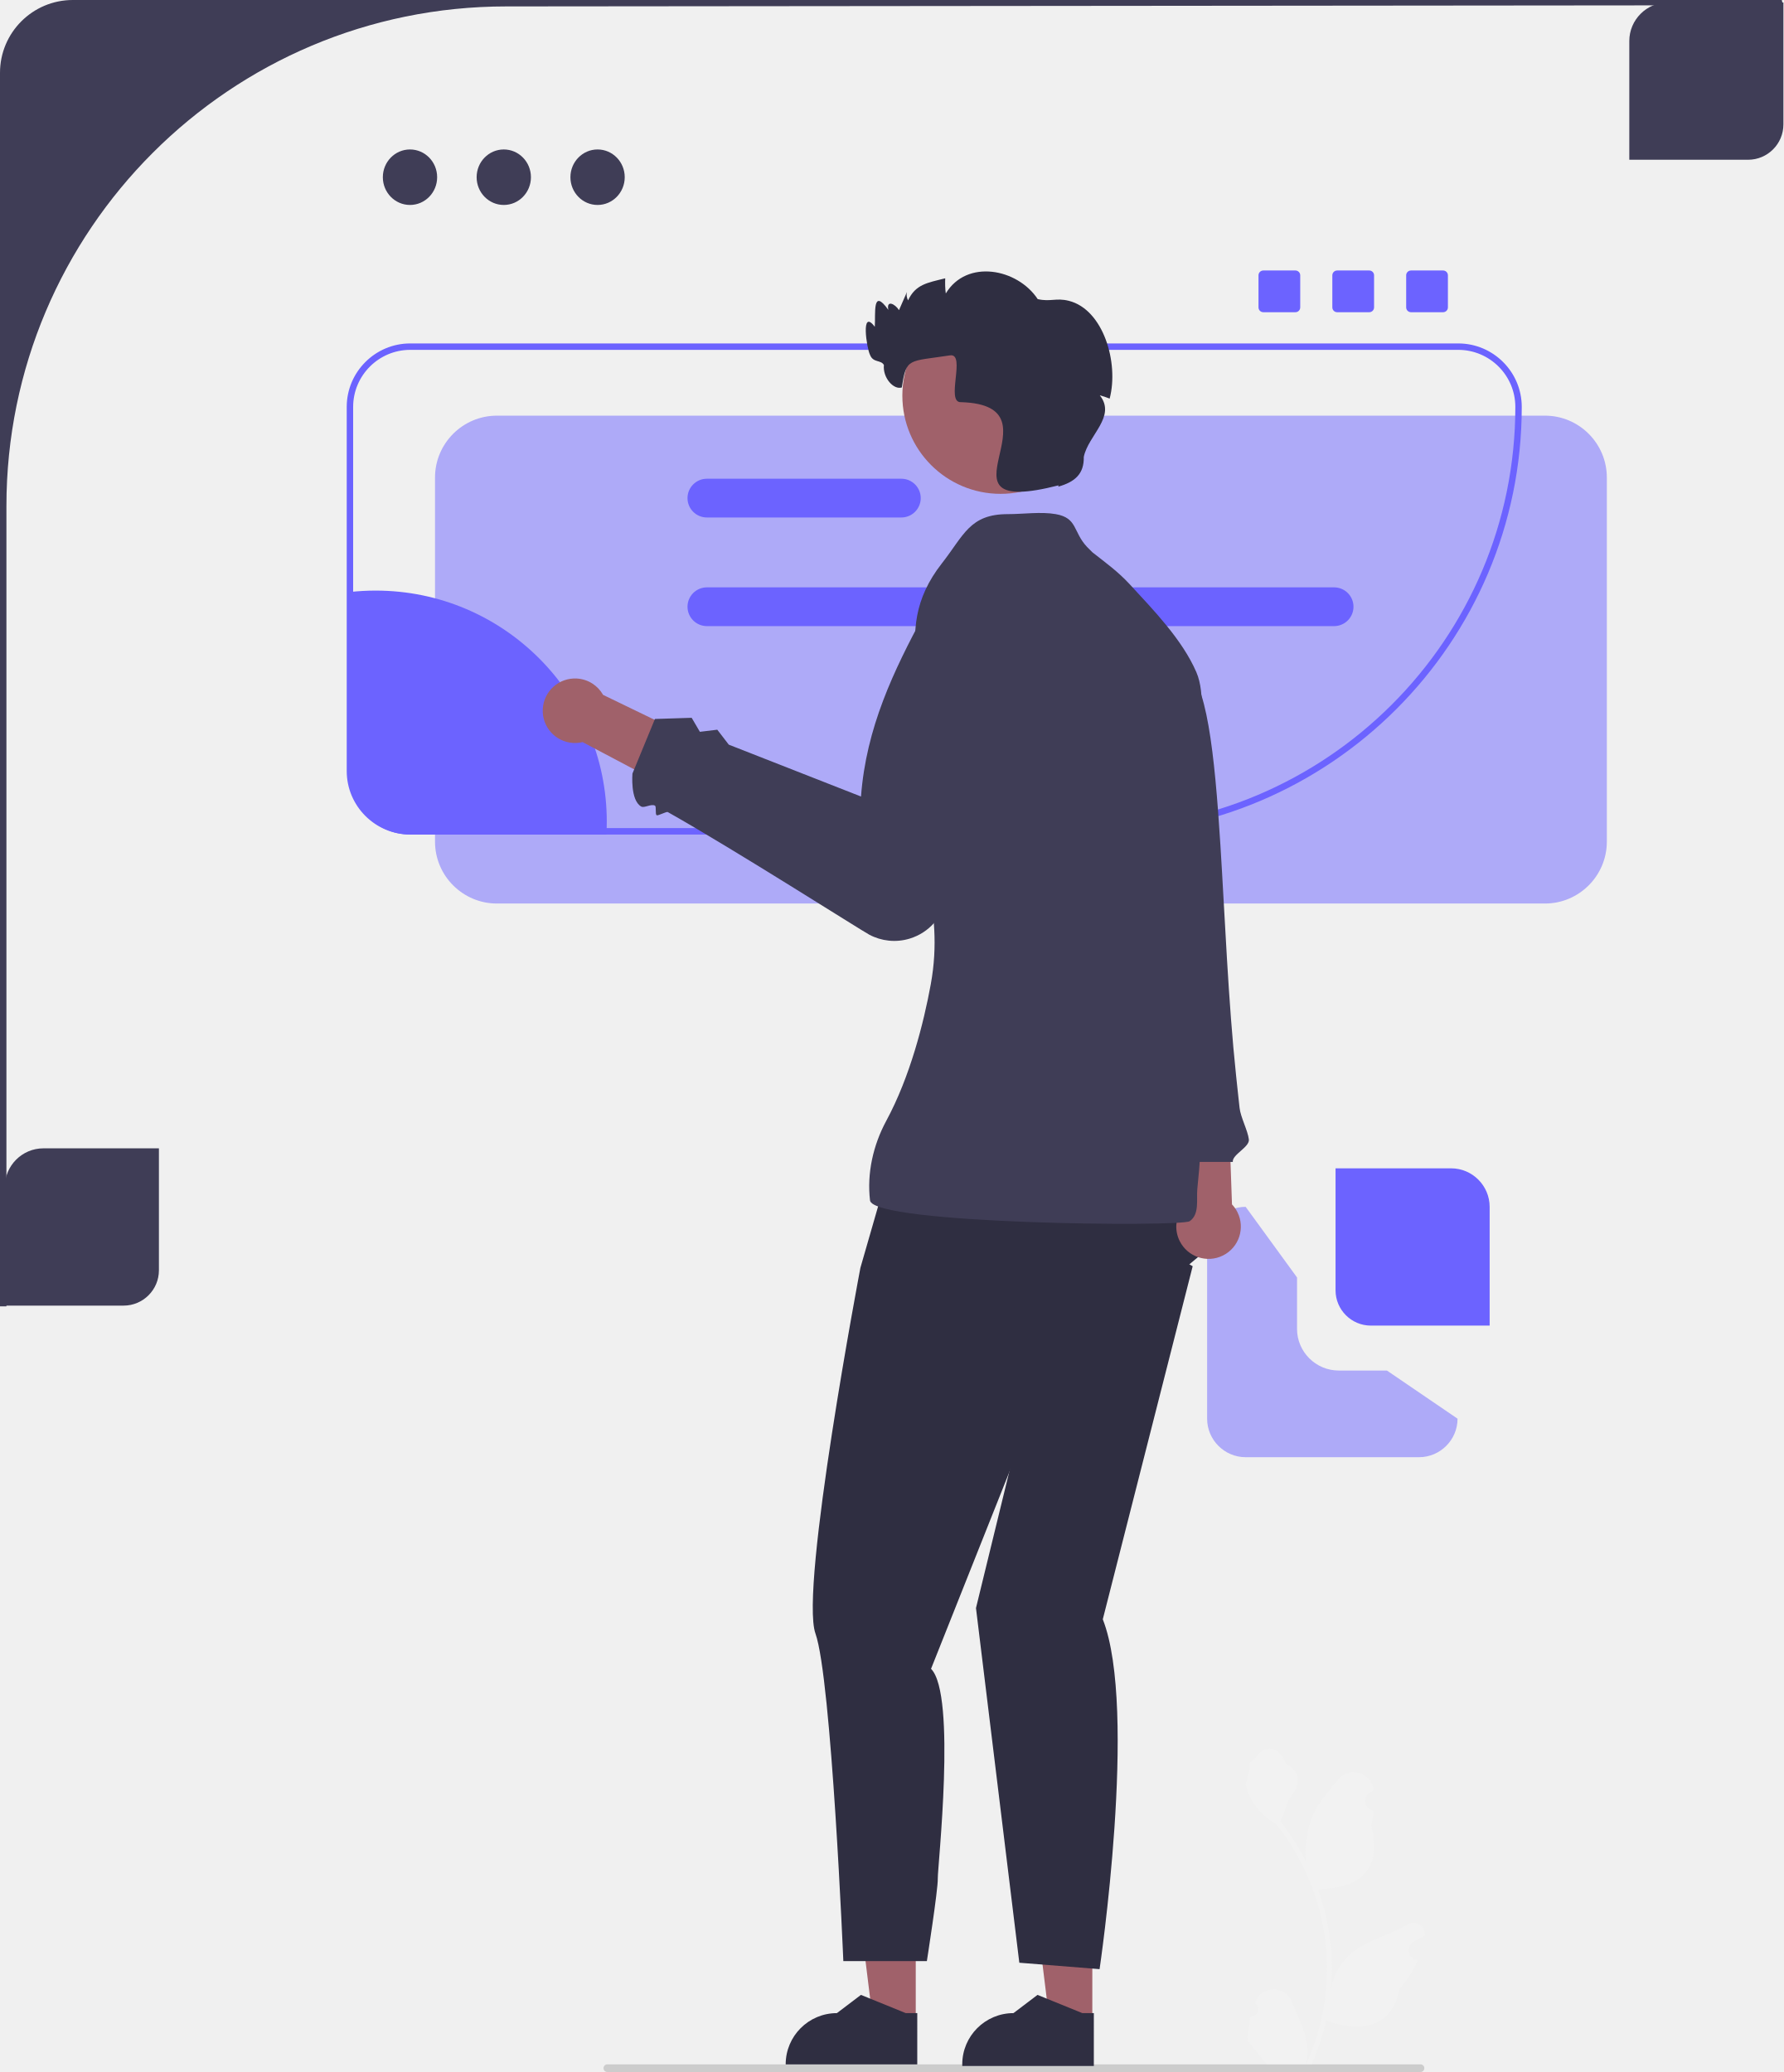
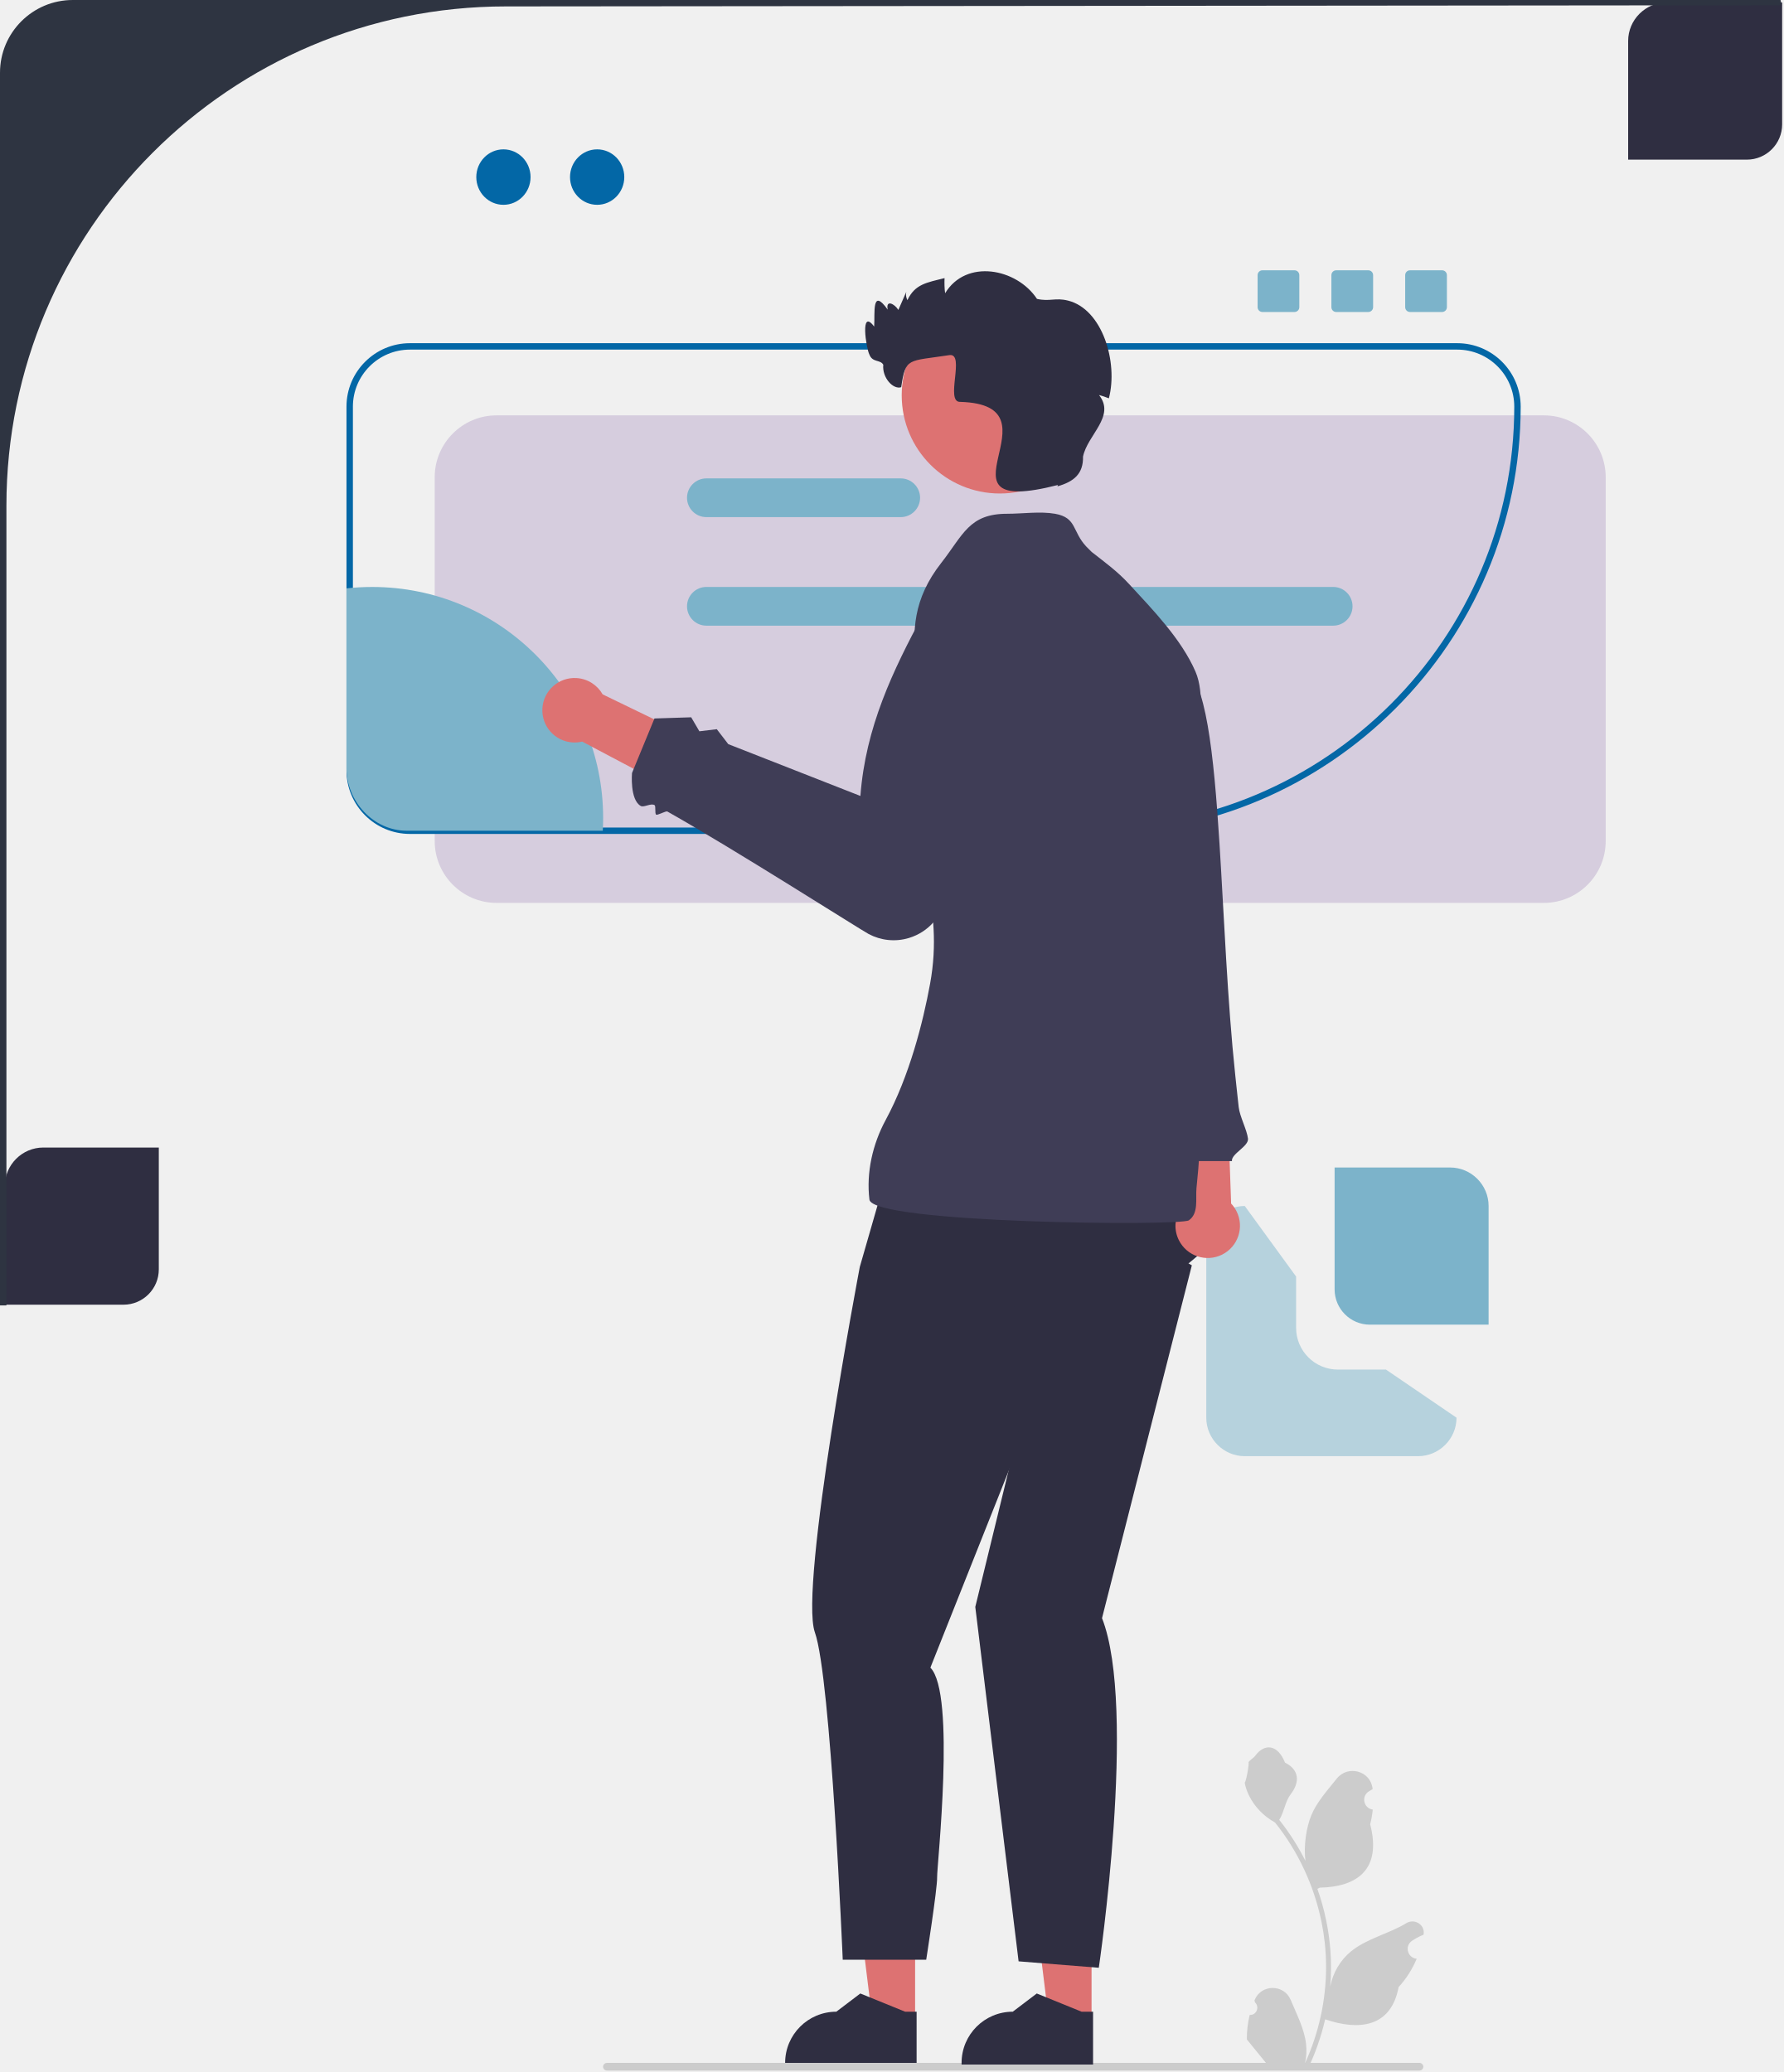
- <svg xmlns="http://www.w3.org/2000/svg" width="555.5" height="645.545" viewBox="0 0 555.5 645.545">
-   <path d="M38.5,406.773H1.5v-37c0-6.6,5.4-12,12-12H49.5v38c0,6.065-4.935,11-11,11Z" fill="#3f3d56" />
-   <path d="M544.5,49.773h-37V12.773c0-6.6,5.4-12,12-12h36V38.773c0,6.065-4.935,11-11,11Z" fill="#3f3d56" />
-   <g>
-     <polygon points="285.241 629.768 271.914 629.767 265.575 578.362 285.244 578.364 285.241 629.768" fill="#a0616a" />
-     <path d="M285.71,643.671l-40.982-.002v-.518c.001-8.809,7.142-15.951,15.952-15.951h.001l7.486-5.679,13.967,5.68,3.578,0-.001,16.47Z" fill="#2f2e41" />
+ <svg xmlns="http://www.w3.org/2000/svg" width="556" height="646" viewBox="0 0 556 646" fill="none">
+   <g clip-path="url(#clip0_2_2)">
+     <path d="M38.5 406.773H1.5V369.773C1.5 363.173 6.9 357.773 13.5 357.773H49.5V395.773C49.5 401.838 44.565 406.773 38.5 406.773Z" fill="#2F2E41" />
+     <path d="M544.5 49.773H507.5V12.773C507.5 6.173 512.9 0.773 519.5 0.773H555.5V38.773C555.5 44.838 550.565 49.773 544.5 49.773Z" fill="#2F2E41" />
+     <path d="M285.241 629.768L271.914 629.767L265.574 578.362L285.244 578.364L285.241 629.768Z" fill="#DD7272" />
+     <path d="M285.71 643.671L244.728 643.669V643.151C244.728 634.342 251.87 627.2 260.679 627.2H260.68L268.166 621.521L282.133 627.201L285.711 627.201L285.71 643.671V643.671Z" fill="#2F2E41" />
+     <path d="M276.795 364.463L268 395C268 395 249 494.935 254 508.935C259 522.935 262.685 611 262.685 611H288.701C288.701 611 292.205 588.659 292.102 585.297C292 581.935 298 527.935 290 519.935L325 431.935L380 385.935L358.433 359.164L276.795 364.463L276.795 364.463Z" fill="#2F2E41" />
+     <path opacity="0.5" d="M404 414V398L388 376C381.4 376 376 381.4 376 388V442C376 448.6 381.4 454 388 454H442C448.6 454 454 448.6 454 442L432 427H417C409.832 427 404 421.168 404 414Z" fill="#7CB3CA" />
+     <path opacity="0.5" d="M481.22 281.5H154.78C144.149 281.5 135.5 272.851 135.5 262.22V148.78C135.5 138.149 144.149 129.5 154.78 129.5H481.22C491.851 129.5 500.5 138.149 500.5 148.78V262.22C500.5 272.851 491.851 281.5 481.22 281.5Z" fill="#BBAACC" />
+     <path d="M340.78 260H127.78C116.874 260 108 251.126 108 240.22V126.78C108 115.873 116.873 107 127.78 107H454.22C465.126 107 474 115.874 474 126.78C474 200.238 414.238 260 340.78 260ZM127.78 109C117.976 109 110 116.976 110 126.78V240.22C110 250.024 117.976 258 127.78 258H340.78C413.135 258 472 199.135 472 126.78C472 116.976 464.024 109 454.22 109H127.78Z" fill="#0367A6" />
+     <path d="M367.8 377.044L365.683 347.081L382.631 343.484L383.742 375.242C384.409 375.946 384.987 376.758 385.443 377.671C387.923 382.64 385.905 388.678 380.936 391.157C375.968 393.636 369.93 391.619 367.451 386.65C365.87 383.482 366.124 379.882 367.8 377.044V377.044Z" fill="#DD7272" />
+     <path d="M340.895 184.923L334.375 189.782L350.399 281.161L348.057 286.755L351.182 289.694L352.14 296.722L364.758 362H384C383.718 359.732 389.281 357.408 389 355C388.679 352.247 386.425 348.082 386.105 345.173C386.006 344.273 385.906 343.365 385.807 342.451C385.661 341.11 385.515 339.756 385.369 338.389C385.256 337.33 385.142 336.265 385.029 335.192C382.568 311.976 381.557 285.851 380.136 263.292C378.324 234.532 375.847 211.568 368.854 207.816L340.895 184.923L340.895 184.923Z" fill="#3F3D56" />
+     <path d="M389.535 628.212C391.6 628.342 392.742 625.775 391.179 624.279L391.024 623.661C391.044 623.611 391.065 623.562 391.086 623.512C393.175 618.531 400.255 618.565 402.327 623.554C404.165 627.982 406.506 632.418 407.083 637.1C407.341 639.167 407.225 641.273 406.766 643.301C411.074 633.89 413.341 623.614 413.341 613.28C413.341 610.683 413.199 608.087 412.909 605.497C412.67 603.378 412.34 601.273 411.914 599.187C409.608 587.909 404.615 577.168 397.414 568.197C393.952 566.304 391.065 563.346 389.321 559.8C388.694 558.522 388.203 557.146 387.971 555.744C388.365 555.796 389.456 549.796 389.159 549.427C389.708 548.594 390.691 548.18 391.291 547.367C394.273 543.324 398.382 544.03 400.527 549.524C405.109 551.837 405.154 555.673 402.342 559.361C400.553 561.708 400.307 564.884 398.738 567.396C398.899 567.603 399.067 567.803 399.229 568.01C402.19 571.808 404.751 575.89 406.91 580.178C406.3 575.412 407.2 569.67 408.736 565.969C410.484 561.751 413.761 558.2 416.647 554.554C420.113 550.174 427.22 552.086 427.831 557.637C427.837 557.691 427.842 557.744 427.848 557.798C427.419 558.04 426.999 558.297 426.589 558.568C424.25 560.115 425.058 563.742 427.83 564.17L427.893 564.18C427.738 565.723 427.473 567.254 427.086 568.759C430.788 583.075 422.796 588.289 411.384 588.523C411.132 588.652 410.887 588.781 410.635 588.904C411.791 592.159 412.715 595.499 413.399 598.883C414.013 601.873 414.439 604.896 414.678 607.932C414.975 611.762 414.95 615.611 414.627 619.435L414.646 619.3C415.466 615.088 417.753 611.155 421.073 608.429C426.018 604.367 433.005 602.871 438.341 599.605C440.909 598.033 444.2 600.064 443.752 603.042L443.73 603.185C442.936 603.508 442.161 603.882 441.412 604.302C440.983 604.544 440.563 604.801 440.153 605.072C437.813 606.619 438.622 610.246 441.394 610.674L441.457 610.683C441.502 610.69 441.541 610.696 441.586 610.703C440.223 613.939 438.324 616.942 435.947 619.532C433.633 632.029 423.691 633.215 413.057 629.576H413.051C411.888 634.639 410.189 639.587 408.006 644.302H389.986C389.921 644.102 389.863 643.895 389.805 643.695C391.472 643.798 393.151 643.701 394.792 643.398C393.454 641.757 392.118 640.103 390.781 638.463C390.748 638.431 390.722 638.398 390.697 638.366C390.018 637.526 389.334 636.693 388.656 635.854L388.655 635.853C388.613 633.275 388.922 630.706 389.534 628.213L389.535 628.212V628.212Z" fill="#CCCCCC" />
+     <path d="M187.983 644.355C187.983 645.015 188.513 645.545 189.173 645.545H442.463C443.123 645.545 443.653 645.015 443.653 644.355C443.653 643.695 443.123 643.165 442.463 643.165H189.173C188.513 643.165 187.983 643.695 187.983 644.355H187.983Z" fill="#CCCCCC" />
+     <path d="M22.69 0C10.159 0 0 10.159 0 22.69V407H2V157.68C2 71.7 71.7 2 157.68 2L555.364 1.636L555 0H22.69Z" fill="#2E3441" />
+     <path d="M188 255C188 256.34 187.96 257.68 187.89 259H126.78C116.41 259 108 249.87 108 239.5V183.44C110.63 183.15 113.3 183 116 183C155.76 183 188 215.24 188 255Z" fill="#7CB3CA" />
+     <path d="M415.551 182.996H220.182C216.852 182.996 214.146 185.703 214.146 189.032C214.146 192.362 216.852 195.068 220.182 195.068H415.551C418.88 195.068 421.587 192.362 421.587 189.032C421.587 185.703 418.88 182.996 415.551 182.996Z" fill="#7CB3CA" />
+     <path d="M280.756 149.152H220.182C216.852 149.152 214.146 151.858 214.146 155.188C214.146 158.518 216.852 161.224 220.182 161.224H280.756C284.086 161.224 286.792 158.518 286.792 155.188C286.792 151.858 284.086 149.152 280.756 149.152Z" fill="#7CB3CA" />
+     <path d="M340.241 629.768L326.914 629.767L320.574 578.362L340.244 578.364L340.241 629.768Z" fill="#DD7272" />
+     <path d="M340.71 643.671L299.728 643.669V643.151C299.728 634.342 306.87 627.2 315.679 627.2H315.68L323.166 621.521L337.133 627.201L340.711 627.201L340.71 643.671V643.671Z" fill="#2F2E41" />
+     <path d="M312.5 376.5L319.5 437.5L304 501L317.5 611.5L342.5 613.5C342.5 613.5 354.5 532.5 343.5 504.5L371.5 394.5L350.5 382.5L312.5 376.5Z" fill="#2F2E41" />
+     <path d="M338.583 170.386C334.171 165.676 335.682 161.385 328.861 160.183C324.237 159.368 318.672 160.185 313.937 160.181C302.037 160.17 300.248 166.75 293.397 175.492C275.75 198.009 292.168 216.079 288 243C284.127 268.014 294.506 281.636 289.909 306.718C287.721 318.657 283.48 335.468 276.058 349.198C271.96 356.78 269.994 365.599 271 374C271.889 381.435 367.907 382.302 370.564 380.472C373.692 378.318 372.634 373.7 372.94 370.483C373.768 361.767 374.61 355.66 372.517 346.758C370.55 338.392 370.586 328.672 370.559 320.026C370.533 311.69 358.792 325.452 359.474 317.13C360.344 306.516 362.068 296.131 363.968 285.614C365.439 277.473 366.015 269.108 368.176 261.137C370.665 251.955 373.632 243.878 373.732 234.249C373.81 226.753 375.619 216.274 372.639 209.407C368.249 199.29 359.395 190.18 351.927 182.077C348.213 178.048 344.526 175.426 340.283 172.087" fill="#3F3D56" />
+     <path d="M187.849 216.49L214.884 229.581L209.56 246.068L181.47 231.21C180.527 231.438 179.535 231.535 178.516 231.475C172.972 231.15 168.742 226.393 169.068 220.849C169.393 215.306 174.15 211.076 179.693 211.401C183.229 211.609 186.223 213.623 187.849 216.49L187.849 216.49Z" fill="#DD7272" />
+     <path d="M270.775 291.212C268.186 289.841 228.74 264.685 208 253C207.611 252.781 204.934 254.215 204.561 254.005C203.991 253.684 204.533 251.3 204 251C202.845 250.349 200.688 251.823 199.731 251.284C196.266 249.331 197 241 197 241L204 224L215.444 223.635L218 228L223.426 227.346L227 232L268.192 248.162C269.793 226.684 278.382 208.965 287.686 191.632L291.447 192.342C300.931 194.134 307.258 203.161 305.706 212.687L294.843 279.363C293.792 285.567 289.402 290.569 283.388 292.418C279.042 293.754 274.533 293.202 270.775 291.212V291.212Z" fill="#3F3D56" />
+     <path d="M311.671 153.862C328.573 153.862 342.275 140.16 342.275 123.257C342.275 106.354 328.573 92.652 311.671 92.652C294.768 92.652 281.066 106.354 281.066 123.257C281.066 140.16 294.768 153.862 311.671 153.862Z" fill="#DD7272" />
+     <path d="M345.639 124.188C344.57 123.758 343.499 123.398 342.57 123.168C347.821 129.779 338.956 135.581 337.58 142.348C337.694 147.72 334.758 150.156 329.619 151.628L329.74 151.208C287.949 161.912 332.033 126.278 299.359 125.297C294.379 125.588 301.03 109.93 295.909 110.718C282.909 112.718 282.303 111.343 280.91 120.719C278.379 121.548 274.909 117.718 275.32 113.718C274.393 112.034 271.973 113.112 271 110.557C269.97 108.608 268.01 95.858 272.479 101.818C272.775 97.749 271.624 89.431 276.7 96.538C276.039 93.304 278.845 94.704 280.019 96.627C280.849 94.737 281.679 92.858 282.499 90.968C282.269 91.817 282.419 92.748 282.84 93.588C285.198 88.576 288.8 88.122 294.419 86.708C294.354 88.243 294.389 90.039 294.599 91.427C301.125 80.616 316.928 83.637 323.229 93.188C327.222 94.1 328.909 92.718 332.909 93.718C343.657 96.404 348.571 112.977 345.639 124.188V124.188Z" fill="#2F2E41" />
+     <path d="M427 413H464V376C464 369.4 458.6 364 452 364H416V402C416 408.065 420.935 413 427 413Z" fill="#7CB3CA" />
+     <path d="M156.92 63.855C161.59 63.855 165.376 59.985 165.376 55.21C165.376 50.436 161.59 46.565 156.92 46.565C152.249 46.565 148.463 50.436 148.463 55.21C148.463 59.985 152.249 63.855 156.92 63.855Z" fill="#0367A6" />
+     <path d="M186.134 63.855C190.804 63.855 194.59 59.985 194.59 55.21C194.59 50.436 190.804 46.565 186.134 46.565C181.463 46.565 177.677 50.436 177.677 55.21C177.677 59.985 181.463 63.855 186.134 63.855Z" fill="#0367A6" />
+     <path d="M393.5 84.273C392.673 84.273 392 84.945 392 85.773V95.773C392 96.6 392.673 97.273 393.5 97.273H403.5C404.327 97.273 405 96.6 405 95.773V85.773C405 84.945 404.327 84.273 403.5 84.273H393.5Z" fill="#7CB3CA" />
+     <path d="M416.5 84.273C415.673 84.273 415 84.945 415 85.773V95.773C415 96.6 415.673 97.273 416.5 97.273H426.5C427.327 97.273 428 96.6 428 95.773V85.773C428 84.945 427.327 84.273 426.5 84.273H416.5Z" fill="#7CB3CA" />
+     <path d="M439.5 84.273C438.673 84.273 438 84.945 438 85.773V95.773C438 96.6 438.673 97.273 439.5 97.273H449.5C450.327 97.273 451 96.6 451 95.773V85.773C451 84.945 450.327 84.273 449.5 84.273H439.5Z" fill="#7CB3CA" />
  </g>
-   <path d="M276.795,364.463l-8.795,30.537s-19,99.935-14,113.935,8.685,102.065,8.685,102.065h26.016s3.504-22.341,3.402-25.703c-.102-3.362,5.898-57.362-2.102-65.362l35-88,55-46-21.567-26.77-81.638,5.299Z" fill="#2f2e41" />
-   <path d="M404,414v-16l-16-22c-6.6,0-12,5.4-12,12v54c0,6.6,5.4,12,12,12h54c6.6,0,12-5.4,12-12l-22-15h-15c-7.168,0-13-5.832-13-13Z" fill="#6c63ff" opacity=".5" />
-   <path d="M481.22,281.5H154.78c-10.631,0-19.279-8.649-19.279-19.28v-113.44c0-10.631,8.648-19.28,19.279-19.28H481.22c10.631,0,19.28,8.649,19.28,19.28v113.44c0,10.631-8.649,19.28-19.28,19.28Z" fill="#6c63ff" opacity=".5" />
-   <path d="M340.78,260H127.78c-10.907,0-19.78-8.874-19.78-19.78V126.78c0-10.907,8.873-19.78,19.78-19.78H454.22c10.907,0,19.78,8.874,19.78,19.78,0,73.458-59.762,133.22-133.22,133.22ZM127.78,109c-9.804,0-17.78,7.976-17.78,17.78v113.44c0,9.804,7.976,17.78,17.78,17.78h213c72.355,0,131.22-58.865,131.22-131.22,0-9.804-7.976-17.78-17.78-17.78H127.78Z" fill="#6c63ff" />
-   <g>
-     <path d="M367.8,377.044l-2.117-29.963,16.948-3.597,1.111,31.758c.668,.704,1.246,1.516,1.702,2.43,2.479,4.968,.462,11.006-4.507,13.486-4.968,2.479-11.006,.462-13.486-4.507-1.581-3.169-1.327-6.768,.349-9.606Z" fill="#a0616a" />
-     <path d="M340.895,184.923l-6.52,4.859,16.025,91.379-2.343,5.595,3.125,2.939,.958,7.028,12.618,65.278h19.242c-.282-2.268,5.281-4.592,5-7-.321-2.753-2.575-6.918-2.895-9.827-.099-.901-.199-1.808-.298-2.722-.146-1.341-.292-2.696-.438-4.063-.113-1.058-.227-2.124-.34-3.197-2.46-23.216-3.472-49.342-4.893-71.901-1.812-28.76-4.289-51.724-11.282-55.476l-27.959-22.893Z" fill="#3f3d56" />
-   </g>
-   <path d="M389.535,628.212c2.066,.129,3.208-2.437,1.645-3.933l-.155-.618c.02-.05,.041-.099,.062-.148,2.089-4.982,9.17-4.947,11.241,.042,1.839,4.428,4.179,8.864,4.756,13.546,.258,2.067,.142,4.172-.316,6.2,4.308-9.411,6.575-19.687,6.575-30.021,0-2.597-.142-5.193-.433-7.783-.239-2.119-.568-4.224-.995-6.31-2.306-11.277-7.299-22.018-14.5-30.99-3.462-1.892-6.349-4.851-8.093-8.397-.626-1.279-1.117-2.655-1.35-4.056,.394,.052,1.486-5.949,1.188-6.317,.549-.833,1.532-1.247,2.131-2.06,2.982-4.043,7.091-3.337,9.236,2.157,4.582,2.313,4.627,6.148,1.815,9.837-1.789,2.347-2.035,5.522-3.604,8.035,.162,.207,.329,.407,.491,.614,2.961,3.798,5.522,7.88,7.681,12.169-.61-4.766,.291-10.508,1.826-14.21,1.748-4.217,5.025-7.769,7.91-11.415,3.466-4.379,10.573-2.468,11.184,3.083,.006,.054,.012,.107,.017,.161-.429,.242-.848,.499-1.259,.77-2.339,1.547-1.531,5.174,1.241,5.602l.063,.01c-.155,1.544-.42,3.074-.807,4.579,3.702,14.316-4.29,19.53-15.701,19.764-.252,.129-.497,.258-.749,.381,1.156,3.255,2.08,6.594,2.764,9.979,.614,2.99,1.04,6.013,1.279,9.049,.297,3.83,.271,7.68-.052,11.503l.019-.136c.82-4.211,3.107-8.145,6.427-10.87,4.946-4.063,11.933-5.559,17.268-8.824,2.568-1.572,5.859,.459,5.411,3.437l-.022,.143c-.794,.323-1.569,.698-2.319,1.117-.429,.242-.848,.499-1.259,.77-2.339,1.547-1.531,5.174,1.241,5.602l.063,.01c.045,.006,.084,.013,.129,.019-1.363,3.236-3.262,6.239-5.639,8.829-2.315,12.497-12.256,13.683-22.89,10.044h-.006c-1.163,5.064-2.861,10.011-5.044,14.726h-18.02c-.065-.2-.123-.407-.181-.607,1.666,.103,3.346,.006,4.986-.297-1.337-1.641-2.674-3.294-4.011-4.935-.032-.032-.058-.065-.084-.097-.678-.84-1.363-1.673-2.041-2.512l-0-.001c-.042-2.578,.267-5.147,.879-7.64l.001-0Z" fill="#f2f2f2" />
-   <path d="M187.983,644.355c0,.66,.53,1.19,1.19,1.19h253.29c.66,0,1.19-.53,1.19-1.19,0-.66-.53-1.19-1.19-1.19H189.173c-.66,0-1.19,.53-1.19,1.19Z" fill="#ccc" />
-   <path d="M22.69,0C10.159,0,0,10.159,0,22.69V407H2V157.68C2,71.7,71.7,2,157.68,2l397.684-.364-.364-1.636H22.69Z" fill="#3f3d56" />
-   <path d="M189,256c0,1.34-.04,2.68-.11,4h-61.11c-10.37,0-18.78-8.41-18.78-18.78v-56.78c2.63-.29,5.3-.44,8-.44,39.76,0,72,32.24,72,72Z" fill="#6c63ff" />
-   <path d="M415.551,182.996H220.182c-3.33,0-6.036,2.706-6.036,6.036s2.706,6.036,6.036,6.036h195.369c3.33,0,6.036-2.706,6.036-6.036s-2.706-6.036-6.036-6.036Z" fill="#6c63ff" />
-   <path d="M280.756,149.152h-60.575c-3.33,0-6.036,2.706-6.036,6.036s2.706,6.036,6.036,6.036h60.575c3.33,0,6.036-2.706,6.036-6.036s-2.706-6.036-6.036-6.036Z" fill="#6c63ff" />
-   <g>
-     <polygon points="340.241 629.768 326.914 629.767 320.575 578.362 340.244 578.364 340.241 629.768" fill="#a0616a" />
-     <path d="M340.71,643.671l-40.982-.002v-.518c.001-8.809,7.142-15.951,15.952-15.951h.001l7.486-5.679,13.967,5.68,3.578,0-.001,16.47Z" fill="#2f2e41" />
-   </g>
-   <path d="M312.5,376.5l7,61-15.5,63.5,13.5,110.5,25,2s12-81,1-109l28-110-21-12-38-6Z" fill="#2f2e41" />
-   <path d="M338.583,170.386c-4.412-4.71-2.901-9-9.722-10.203-4.624-.815-10.189,.002-14.924-.002-11.9-.011-13.689,6.569-20.54,15.311-17.647,22.517-1.229,40.586-5.397,67.508-3.873,25.014,6.506,38.636,1.909,63.718-2.188,11.939-6.43,28.75-13.852,42.481-4.098,7.581-6.063,16.401-5.058,24.802,.89,7.435,96.907,8.302,99.564,6.472,3.129-2.154,2.071-6.772,2.376-9.989,.828-8.716,1.67-14.822-.423-23.725-1.967-8.366-1.93-18.086-1.957-26.732-.026-8.336-11.768,5.426-11.085-2.896,.87-10.614,2.595-20.998,4.495-31.516,1.471-8.141,2.047-16.506,4.208-24.477,2.489-9.182,5.456-17.259,5.556-26.888,.078-7.496,1.887-17.974-1.093-24.841-4.39-10.117-13.243-19.227-20.712-27.33-3.714-4.029-7.401-6.651-11.643-9.991" fill="#3f3d56" />
-   <g>
-     <path d="M187.849,216.49l27.035,13.091-5.324,16.487-28.09-14.858c-.943,.228-1.935,.325-2.954,.265-5.543-.325-9.773-5.083-9.448-10.626,.325-5.543,5.083-9.773,10.626-9.448,3.535,.207,6.53,2.221,8.156,5.088Z" fill="#a0616a" />
-     <path d="M270.775,291.212c-2.59-1.372-42.035-26.527-62.775-38.212-.389-.219-3.066,1.215-3.439,1.005-.57-.321-.028-2.705-.561-3.005-1.155-.651-3.312,.823-4.269,.284-3.465-1.953-2.731-10.284-2.731-10.284l7-17,11.444-.365,2.556,4.365,5.426-.654,3.574,4.654,41.192,16.162c1.601-21.478,10.19-39.197,19.494-56.53l3.761,.711c9.484,1.792,15.81,10.818,14.258,20.345l-10.862,66.676c-1.052,6.204-5.441,11.206-11.455,13.054-4.346,1.336-8.855,.784-12.613-1.205Z" fill="#3f3d56" />
-   </g>
-   <circle cx="311.671" cy="123.257" r="30.605" fill="#a0616a" />
-   <path d="M345.639,124.188c-1.07-.43-2.14-.79-3.07-1.02,5.252,6.612-3.614,12.414-4.99,19.18,.115,5.372-2.822,7.808-7.96,9.28l.12-.42c-41.791,10.705,2.293-24.929-30.38-25.911-4.98,.291,1.671-15.367-3.45-14.579-13,2-13.606,.626-14.999,10.001-2.531,.829-6.001-3.001-5.59-7.001-.926-1.683-3.347-.606-4.32-3.16-1.03-1.95-2.99-14.7,1.48-8.74,.296-4.069-.855-12.387,4.22-5.28-.66-3.233,2.146-1.833,3.32,.09,.83-1.89,1.66-3.77,2.48-5.66-.23,.85-.08,1.78,.34,2.62,2.359-5.011,5.96-5.465,11.58-6.88-.065,1.535-.03,3.331,.18,4.72,6.525-10.811,22.328-7.791,28.629,1.761,3.993,.912,5.681-.47,9.681,.529,10.748,2.687,15.661,19.26,12.73,30.47Z" fill="#2f2e41" />
-   <path d="M427,413h37v-37c0-6.6-5.4-12-12-12h-36v38c0,6.065,4.935,11,11,11Z" fill="#6c63ff" />
-   <ellipse cx="127.706" cy="55.21" rx="8.457" ry="8.645" fill="#3f3d56" />
-   <ellipse cx="156.92" cy="55.21" rx="8.457" ry="8.645" fill="#3f3d56" />
-   <ellipse cx="186.134" cy="55.21" rx="8.457" ry="8.645" fill="#3f3d56" />
-   <path d="M393.5,84.273c-.827,0-1.5,.673-1.5,1.5v10c0,.827,.673,1.5,1.5,1.5h10c.827,0,1.5-.673,1.5-1.5v-10c0-.827-.673-1.5-1.5-1.5h-10Z" fill="#6c63ff" />
-   <path d="M416.5,84.273c-.827,0-1.5,.673-1.5,1.5v10c0,.827,.673,1.5,1.5,1.5h10c.827,0,1.5-.673,1.5-1.5v-10c0-.827-.673-1.5-1.5-1.5h-10Z" fill="#6c63ff" />
-   <path d="M439.5,84.273c-.827,0-1.5,.673-1.5,1.5v10c0,.827,.673,1.5,1.5,1.5h10c.827,0,1.5-.673,1.5-1.5v-10c0-.827-.673-1.5-1.5-1.5h-10Z" fill="#6c63ff" />
+   <defs>
+     <clipPath id="clip0_2_2">
+       <rect width="555.5" height="645.545" fill="white" />
+     </clipPath>
+   </defs>
</svg>
